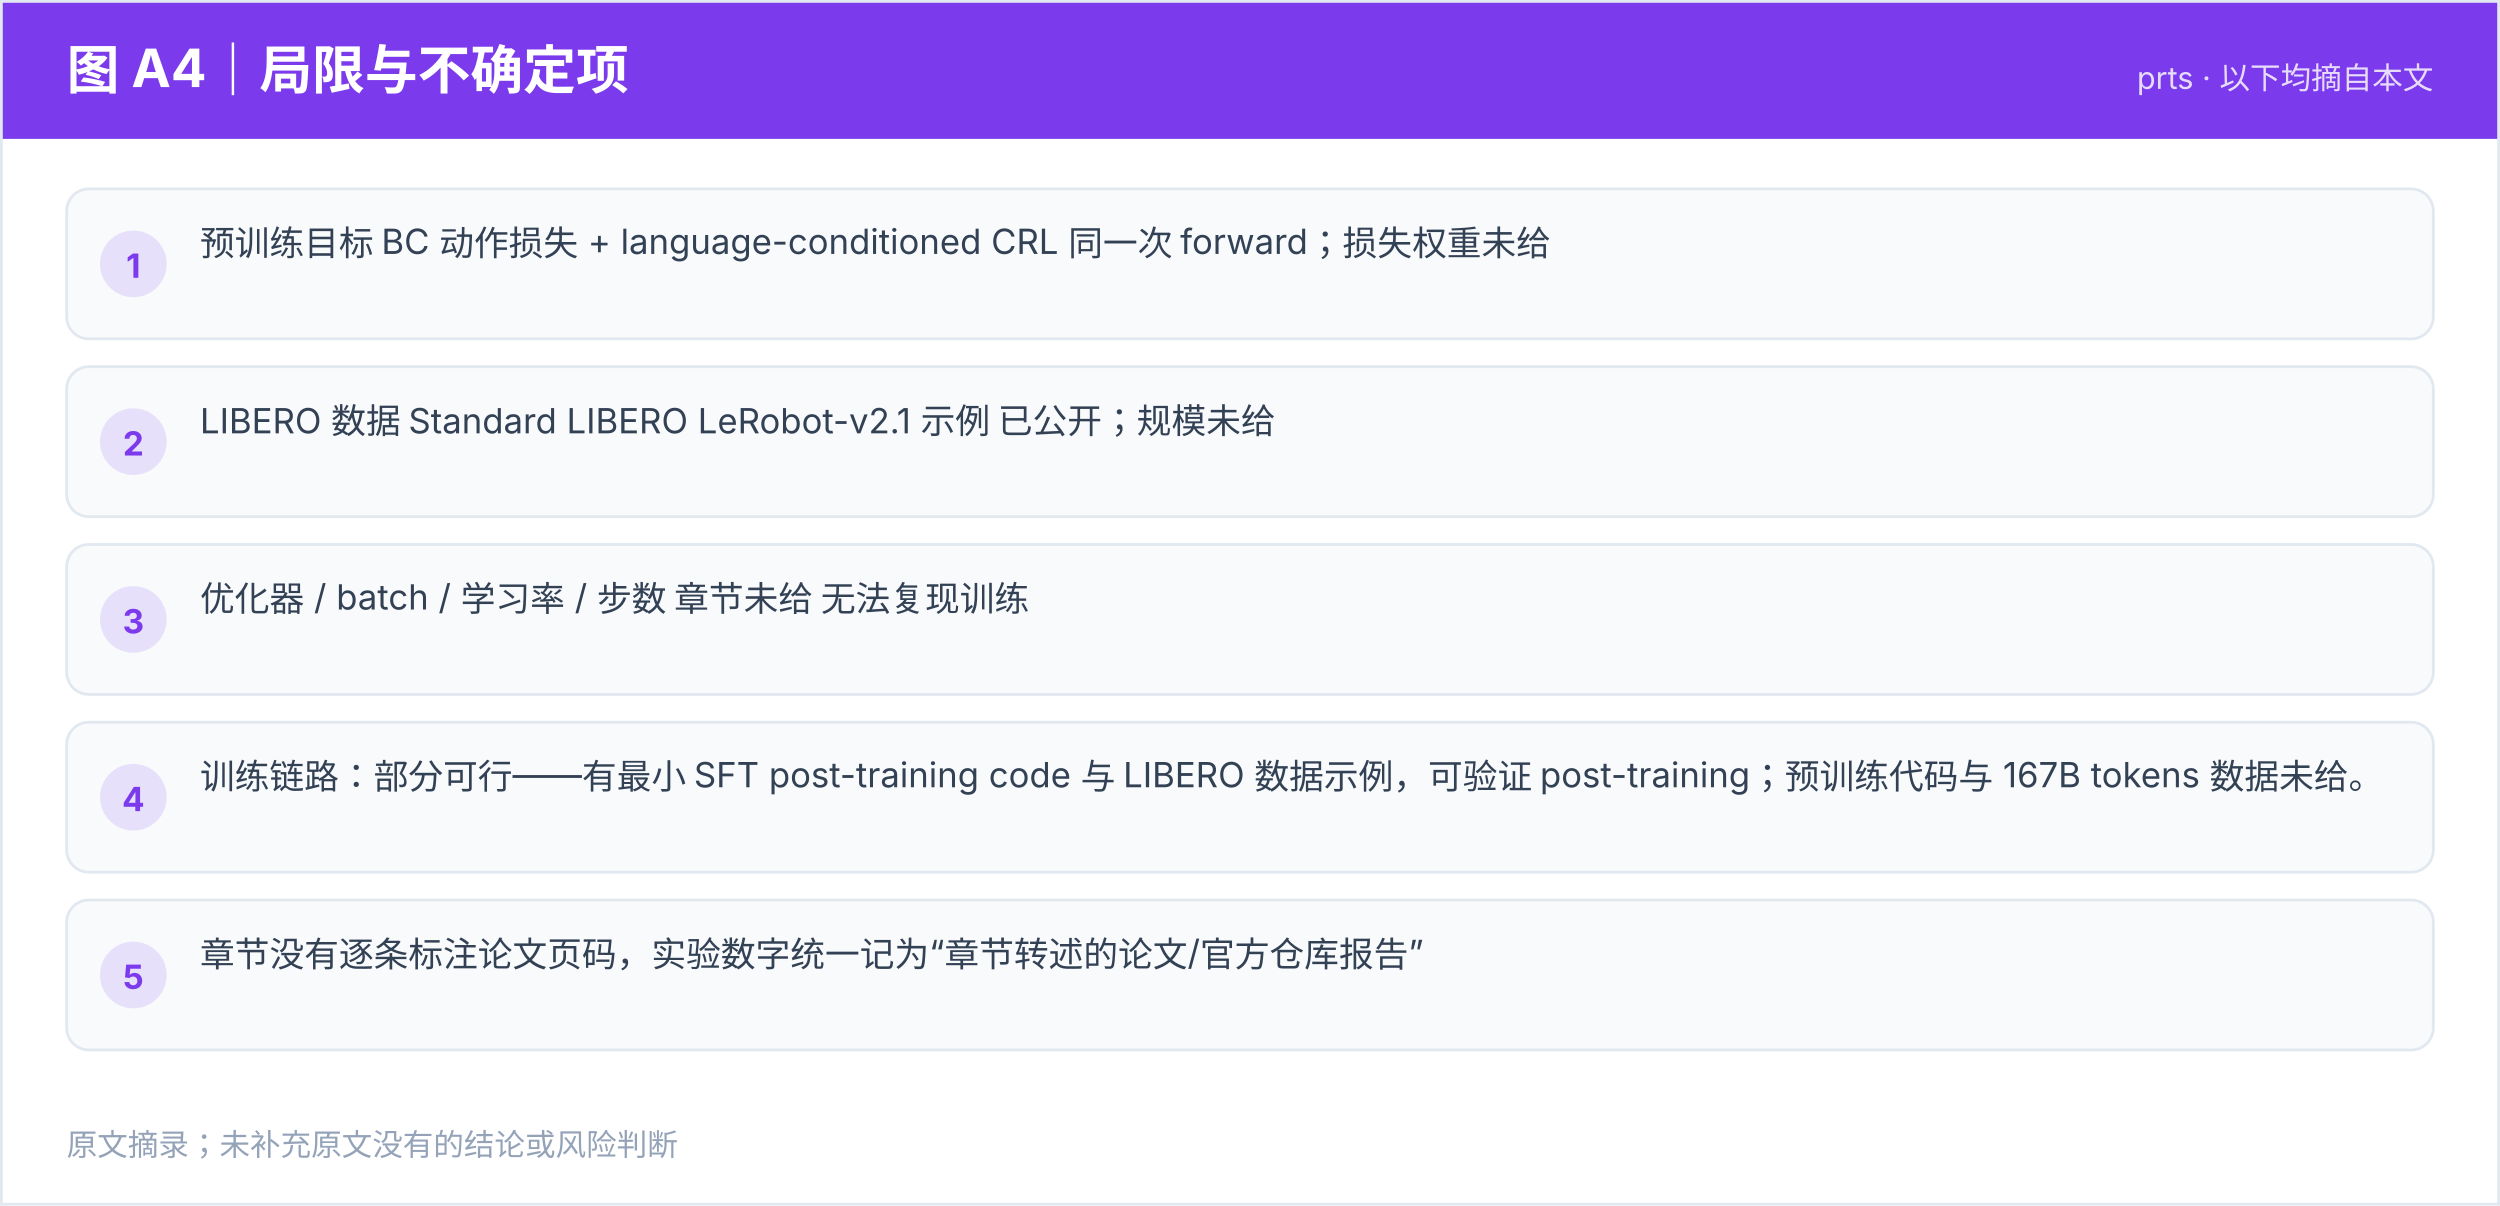
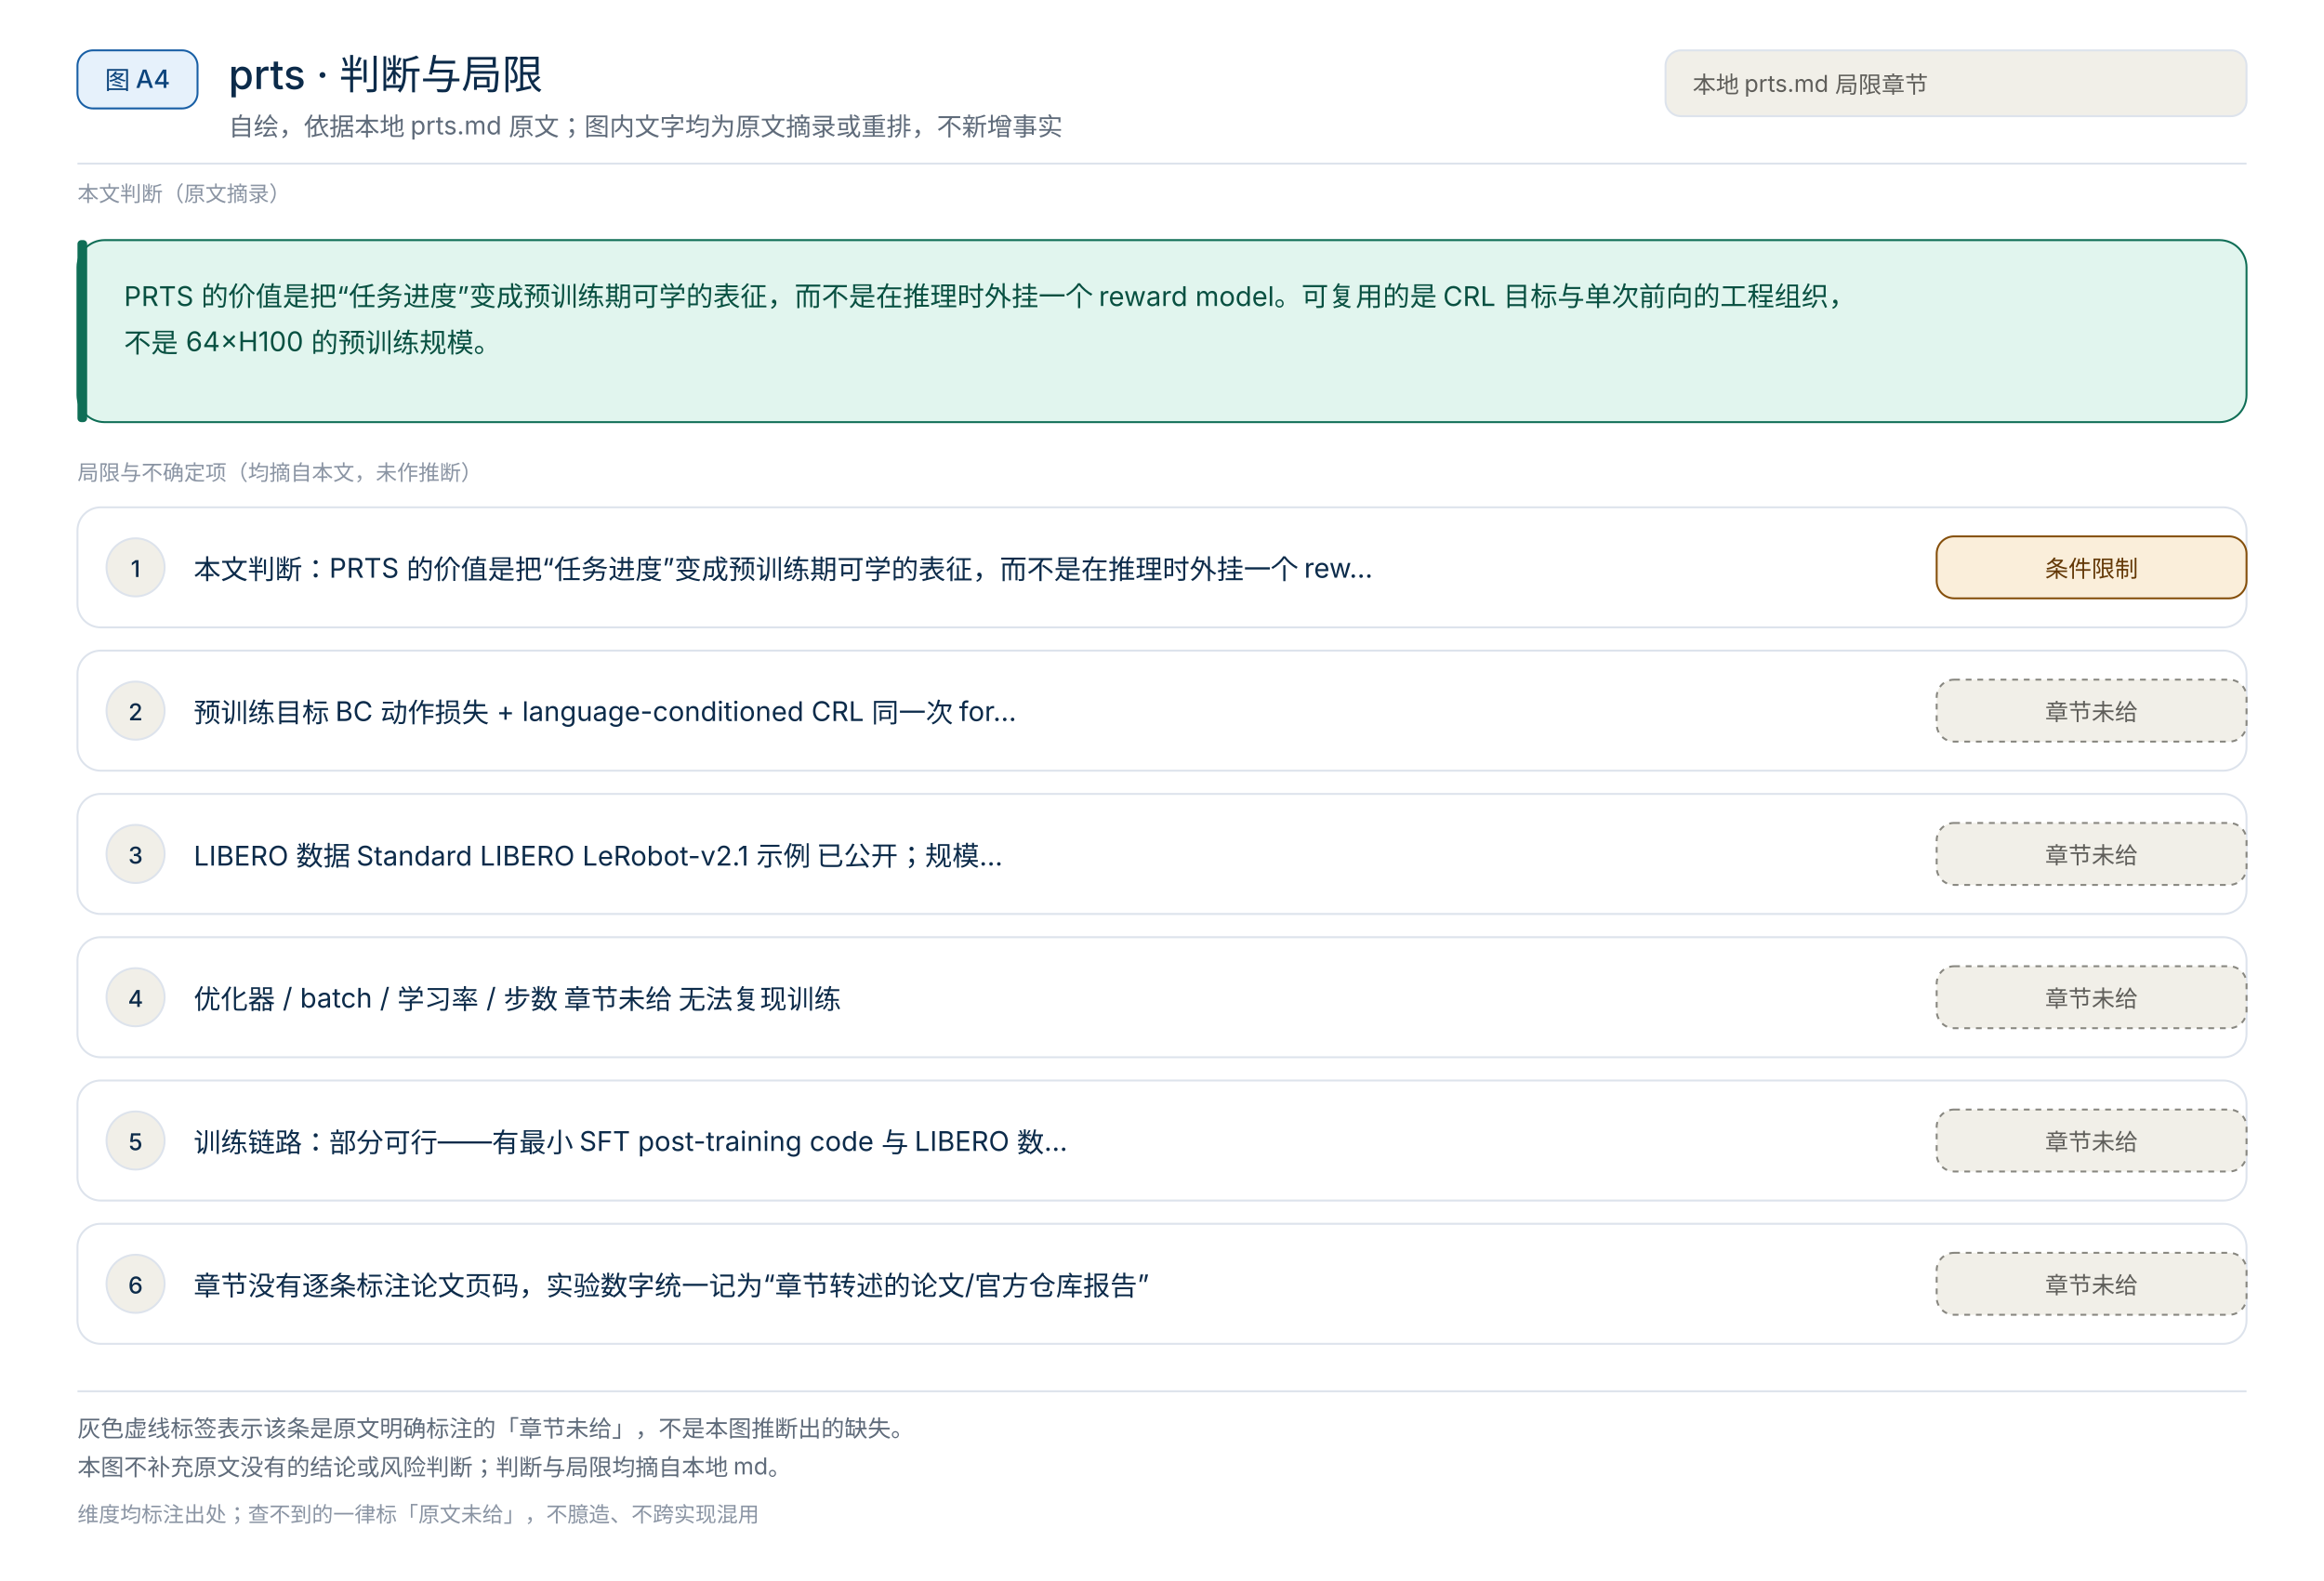
- <svg xmlns="http://www.w3.org/2000/svg" viewBox="0 0 900 434" width="900" height="434" font-family="PingFang SC, -apple-system, BlinkMacSystemFont, Microsoft YaHei, sans-serif">
-   <rect width="900" height="434" fill="#ffffff" />
-   <rect x="0" y="0" width="900" height="50" fill="#7c3aed" />
-   <text x="24" y="32" font-size="19" fill="#ffffff" font-weight="700" text-anchor="start">图 A4｜局限与不确定项</text>
-   <text x="876" y="32" font-size="11" fill="#ffffff" font-weight="400" text-anchor="end" opacity="0.82">prts · 以下均摘自本文</text>
-   <rect x="24" y="68" width="852" height="54" rx="8" fill="#f8fafc" stroke="#e2e8f0" />
-   <circle cx="48" cy="95" r="12" fill="#7c3aed" opacity="0.14" />
-   <text x="48" y="100" font-size="12" fill="#7c3aed" font-weight="700" text-anchor="middle">1</text>
-   <text x="72" y="92" font-size="12.5" fill="#334155" font-weight="400" text-anchor="start">预训练目标 BC 动作损失 + language-conditioned CRL 同一次 forward；损失权重未给</text>
-   <rect x="24" y="132" width="852" height="54" rx="8" fill="#f8fafc" stroke="#e2e8f0" />
-   <circle cx="48" cy="159" r="12" fill="#7c3aed" opacity="0.14" />
-   <text x="48" y="164" font-size="12" fill="#7c3aed" font-weight="700" text-anchor="middle">2</text>
-   <text x="72" y="156" font-size="12.5" fill="#334155" font-weight="400" text-anchor="start">LIBERO 数据 Standard LIBERO LeRobot-v2.1 示例 已公开；规模未给</text>
-   <rect x="24" y="196" width="852" height="54" rx="8" fill="#f8fafc" stroke="#e2e8f0" />
-   <circle cx="48" cy="223" r="12" fill="#7c3aed" opacity="0.14" />
-   <text x="48" y="228" font-size="12" fill="#7c3aed" font-weight="700" text-anchor="middle">3</text>
-   <text x="72" y="220" font-size="12.5" fill="#334155" font-weight="400" text-anchor="start">优化器 / batch / 学习率 / 步数 章节未给 无法复现训练</text>
-   <rect x="24" y="260" width="852" height="54" rx="8" fill="#f8fafc" stroke="#e2e8f0" />
-   <circle cx="48" cy="287" r="12" fill="#7c3aed" opacity="0.14" />
-   <text x="48" y="292" font-size="12" fill="#7c3aed" font-weight="700" text-anchor="middle">4</text>
-   <text x="72" y="284" font-size="12.5" fill="#334155" font-weight="400" text-anchor="start">训练链路：部分可行——有最小 SFT post-training code 与 LIBERO 数据示例，可验证 post-training；预训练代码与 167B tokens 数据未给。</text>
-   <rect x="24" y="324" width="852" height="54" rx="8" fill="#f8fafc" stroke="#e2e8f0" />
-   <circle cx="48" cy="351" r="12" fill="#7c3aed" opacity="0.14" />
-   <text x="48" y="356" font-size="12" fill="#7c3aed" font-weight="700" text-anchor="middle">5</text>
-   <text x="72" y="348" font-size="12.5" fill="#334155" font-weight="400" text-anchor="start">章节没有逐条标注论文页码，实验数字统一记为“章节转述的论文/官方仓库报告”</text>
-   <text x="24" y="416" font-size="11" fill="#94a3b8" font-weight="400" text-anchor="start">原文摘录；未补充原文没有的结论或风险判断</text>
-   <rect x="0.5" y="0.5" width="899" height="433" fill="none" stroke="#e2e8f0" />
+ <svg xmlns="http://www.w3.org/2000/svg" width="1200" height="816" viewBox="0 0 1200 816" role="img">
+   <defs>
+     <marker id="arrow" viewBox="0 0 10 10" refX="8" refY="5" markerWidth="6" markerHeight="6" orient="auto-start-reverse">
+       <path d="M2 1L8 5L2 9" fill="none" stroke="#185FA5" stroke-width="1.6" stroke-linecap="round" stroke-linejoin="round" />
+     </marker>
+   </defs>
+   <rect x="0" y="0" width="1200" height="816" rx="0" fill="#FFFFFF" stroke="#FFFFFF" stroke-width="1" />
+   <text x="118" y="46" font-family="-apple-system,BlinkMacSystemFont,'PingFang SC','Microsoft YaHei',sans-serif" font-size="21" font-weight="500" fill="#0C2B4A" text-anchor="start">prts · 判断与局限</text>
+   <text x="118" y="70" font-family="-apple-system,BlinkMacSystemFont,'PingFang SC','Microsoft YaHei',sans-serif" font-size="13" font-weight="400" fill="#5F6B7A" text-anchor="start">自绘，依据本地 prts.md 原文；图内文字均为原文摘录或重排，不新增事实</text>
+   <rect x="40" y="84" width="1120" height="1" rx="0" fill="#DDE3EC" stroke="#DDE3EC" stroke-width="0" />
+   <rect x="860" y="26" width="300" height="34" rx="8" fill="#F1EFE8" stroke="#DDE3EC" stroke-width="1" />
+   <text x="874" y="48" font-family="-apple-system,BlinkMacSystemFont,'PingFang SC','Microsoft YaHei',sans-serif" font-size="12" font-weight="400" fill="#5F5E5A" text-anchor="start">本地 prts.md 局限章节</text>
+   <rect x="40" y="26" width="62" height="30" rx="8" fill="#E6F1FB" stroke="#185FA5" stroke-width="1" />
+   <text x="71" y="46" font-family="-apple-system,BlinkMacSystemFont,'PingFang SC','Microsoft YaHei',sans-serif" font-size="13" font-weight="500" fill="#0C447C" text-anchor="middle">图 A4</text>
+   <text x="40" y="104" font-family="-apple-system,BlinkMacSystemFont,'PingFang SC','Microsoft YaHei',sans-serif" font-size="11" font-weight="400" fill="#8A94A3" text-anchor="start">本文判断（原文摘录）</text>
+   <rect x="40" y="124" width="1120" height="94" rx="14" fill="#E1F5EE" stroke="#0F6E56" stroke-width="1" />
+   <rect x="40" y="124" width="5" height="94" rx="2" fill="#0F6E56" stroke="#0F6E56" stroke-width="0" />
+   <text x="64" y="158" font-family="-apple-system,BlinkMacSystemFont,'PingFang SC','Microsoft YaHei',sans-serif" font-size="14" font-weight="400" fill="#085041" text-anchor="start">PRTS 的价值是把“任务进度”变成预训练期可学的表征，而不是在推理时外挂一个 reward model。可复用的是 CRL 目标与单次前向的工程组织，</text>
+   <text x="64" y="182" font-family="-apple-system,BlinkMacSystemFont,'PingFang SC','Microsoft YaHei',sans-serif" font-size="14" font-weight="400" fill="#085041" text-anchor="start">不是 64×H100 的预训练规模。</text>
+   <text x="40" y="248" font-family="-apple-system,BlinkMacSystemFont,'PingFang SC','Microsoft YaHei',sans-serif" font-size="11" font-weight="400" fill="#8A94A3" text-anchor="start">局限与不确定项（均摘自本文，未作推断）</text>
+   <rect x="40" y="262" width="1120" height="62" rx="12" fill="#FFFFFF" stroke="#DDE3EC" stroke-width="1" />
+   <circle cx="70" cy="293" r="15" fill="#F1EFE8" stroke="#DDE3EC" stroke-width="1" />
+   <text x="70" y="298" font-family="-apple-system,BlinkMacSystemFont,'PingFang SC','Microsoft YaHei',sans-serif" font-size="12" font-weight="500" fill="#0C2B4A" text-anchor="middle">1</text>
+   <text x="100" y="299" font-family="-apple-system,BlinkMacSystemFont,'PingFang SC','Microsoft YaHei',sans-serif" font-size="14" font-weight="400" fill="#0C2B4A" text-anchor="start">本文判断：PRTS 的价值是把“任务进度”变成预训练期可学的表征，而不是在推理时外挂一个 rew…</text>
+   <rect x="1000" y="277" width="160" height="32" rx="9" fill="#FAEEDA" stroke="#854F0B" stroke-width="1" />
+   <text x="1080" y="298" font-family="-apple-system,BlinkMacSystemFont,'PingFang SC','Microsoft YaHei',sans-serif" font-size="12" font-weight="400" fill="#633806" text-anchor="middle">条件限制</text>
+   <rect x="40" y="336" width="1120" height="62" rx="12" fill="#FFFFFF" stroke="#DDE3EC" stroke-width="1" />
+   <circle cx="70" cy="367" r="15" fill="#F1EFE8" stroke="#DDE3EC" stroke-width="1" />
+   <text x="70" y="372" font-family="-apple-system,BlinkMacSystemFont,'PingFang SC','Microsoft YaHei',sans-serif" font-size="12" font-weight="500" fill="#0C2B4A" text-anchor="middle">2</text>
+   <text x="100" y="373" font-family="-apple-system,BlinkMacSystemFont,'PingFang SC','Microsoft YaHei',sans-serif" font-size="14" font-weight="400" fill="#0C2B4A" text-anchor="start">预训练目标 BC 动作损失 + language-conditioned CRL 同一次 for…</text>
+   <rect x="1000" y="351" width="160" height="32" rx="9" fill="#F1EFE8" stroke="#888780" stroke-width="1" stroke-dasharray="3 3" />
+   <text x="1080" y="372" font-family="-apple-system,BlinkMacSystemFont,'PingFang SC','Microsoft YaHei',sans-serif" font-size="12" font-weight="400" fill="#5F5E5A" text-anchor="middle">章节未给</text>
+   <rect x="40" y="410" width="1120" height="62" rx="12" fill="#FFFFFF" stroke="#DDE3EC" stroke-width="1" />
+   <circle cx="70" cy="441" r="15" fill="#F1EFE8" stroke="#DDE3EC" stroke-width="1" />
+   <text x="70" y="446" font-family="-apple-system,BlinkMacSystemFont,'PingFang SC','Microsoft YaHei',sans-serif" font-size="12" font-weight="500" fill="#0C2B4A" text-anchor="middle">3</text>
+   <text x="100" y="447" font-family="-apple-system,BlinkMacSystemFont,'PingFang SC','Microsoft YaHei',sans-serif" font-size="14" font-weight="400" fill="#0C2B4A" text-anchor="start">LIBERO 数据 Standard LIBERO LeRobot-v2.1 示例 已公开；规模…</text>
+   <rect x="1000" y="425" width="160" height="32" rx="9" fill="#F1EFE8" stroke="#888780" stroke-width="1" stroke-dasharray="3 3" />
+   <text x="1080" y="446" font-family="-apple-system,BlinkMacSystemFont,'PingFang SC','Microsoft YaHei',sans-serif" font-size="12" font-weight="400" fill="#5F5E5A" text-anchor="middle">章节未给</text>
+   <rect x="40" y="484" width="1120" height="62" rx="12" fill="#FFFFFF" stroke="#DDE3EC" stroke-width="1" />
+   <circle cx="70" cy="515" r="15" fill="#F1EFE8" stroke="#DDE3EC" stroke-width="1" />
+   <text x="70" y="520" font-family="-apple-system,BlinkMacSystemFont,'PingFang SC','Microsoft YaHei',sans-serif" font-size="12" font-weight="500" fill="#0C2B4A" text-anchor="middle">4</text>
+   <text x="100" y="521" font-family="-apple-system,BlinkMacSystemFont,'PingFang SC','Microsoft YaHei',sans-serif" font-size="14" font-weight="400" fill="#0C2B4A" text-anchor="start">优化器 / batch / 学习率 / 步数 章节未给 无法复现训练</text>
+   <rect x="1000" y="499" width="160" height="32" rx="9" fill="#F1EFE8" stroke="#888780" stroke-width="1" stroke-dasharray="3 3" />
+   <text x="1080" y="520" font-family="-apple-system,BlinkMacSystemFont,'PingFang SC','Microsoft YaHei',sans-serif" font-size="12" font-weight="400" fill="#5F5E5A" text-anchor="middle">章节未给</text>
+   <rect x="40" y="558" width="1120" height="62" rx="12" fill="#FFFFFF" stroke="#DDE3EC" stroke-width="1" />
+   <circle cx="70" cy="589" r="15" fill="#F1EFE8" stroke="#DDE3EC" stroke-width="1" />
+   <text x="70" y="594" font-family="-apple-system,BlinkMacSystemFont,'PingFang SC','Microsoft YaHei',sans-serif" font-size="12" font-weight="500" fill="#0C2B4A" text-anchor="middle">5</text>
+   <text x="100" y="595" font-family="-apple-system,BlinkMacSystemFont,'PingFang SC','Microsoft YaHei',sans-serif" font-size="14" font-weight="400" fill="#0C2B4A" text-anchor="start">训练链路：部分可行——有最小 SFT post-training code 与 LIBERO 数…</text>
+   <rect x="1000" y="573" width="160" height="32" rx="9" fill="#F1EFE8" stroke="#888780" stroke-width="1" stroke-dasharray="3 3" />
+   <text x="1080" y="594" font-family="-apple-system,BlinkMacSystemFont,'PingFang SC','Microsoft YaHei',sans-serif" font-size="12" font-weight="400" fill="#5F5E5A" text-anchor="middle">章节未给</text>
+   <rect x="40" y="632" width="1120" height="62" rx="12" fill="#FFFFFF" stroke="#DDE3EC" stroke-width="1" />
+   <circle cx="70" cy="663" r="15" fill="#F1EFE8" stroke="#DDE3EC" stroke-width="1" />
+   <text x="70" y="668" font-family="-apple-system,BlinkMacSystemFont,'PingFang SC','Microsoft YaHei',sans-serif" font-size="12" font-weight="500" fill="#0C2B4A" text-anchor="middle">6</text>
+   <text x="100" y="669" font-family="-apple-system,BlinkMacSystemFont,'PingFang SC','Microsoft YaHei',sans-serif" font-size="14" font-weight="400" fill="#0C2B4A" text-anchor="start">章节没有逐条标注论文页码，实验数字统一记为“章节转述的论文/官方仓库报告”</text>
+   <rect x="1000" y="647" width="160" height="32" rx="9" fill="#F1EFE8" stroke="#888780" stroke-width="1" stroke-dasharray="3 3" />
+   <text x="1080" y="668" font-family="-apple-system,BlinkMacSystemFont,'PingFang SC','Microsoft YaHei',sans-serif" font-size="12" font-weight="400" fill="#5F5E5A" text-anchor="middle">章节未给</text>
+   <rect x="40" y="718" width="1120" height="1" rx="0" fill="#DDE3EC" stroke="#DDE3EC" stroke-width="0" />
+   <text x="40" y="742" font-family="-apple-system,BlinkMacSystemFont,'PingFang SC','Microsoft YaHei',sans-serif" font-size="12" font-weight="400" fill="#5F6B7A" text-anchor="start">灰色虚线标签表示该条是原文明确标注的「章节未给」，不是本图推断出的缺失。</text>
+   <text x="40" y="762" font-family="-apple-system,BlinkMacSystemFont,'PingFang SC','Microsoft YaHei',sans-serif" font-size="12" font-weight="400" fill="#5F6B7A" text-anchor="start">本图不补充原文没有的结论或风险判断；判断与局限均摘自本地 md。</text>
+   <text x="40" y="786" font-family="-apple-system,BlinkMacSystemFont,'PingFang SC','Microsoft YaHei',sans-serif" font-size="11" font-weight="400" fill="#8A94A3" text-anchor="start">维度均标注出处；查不到的一律标「原文未给」，不臆造、不跨实现混用</text>
</svg>
